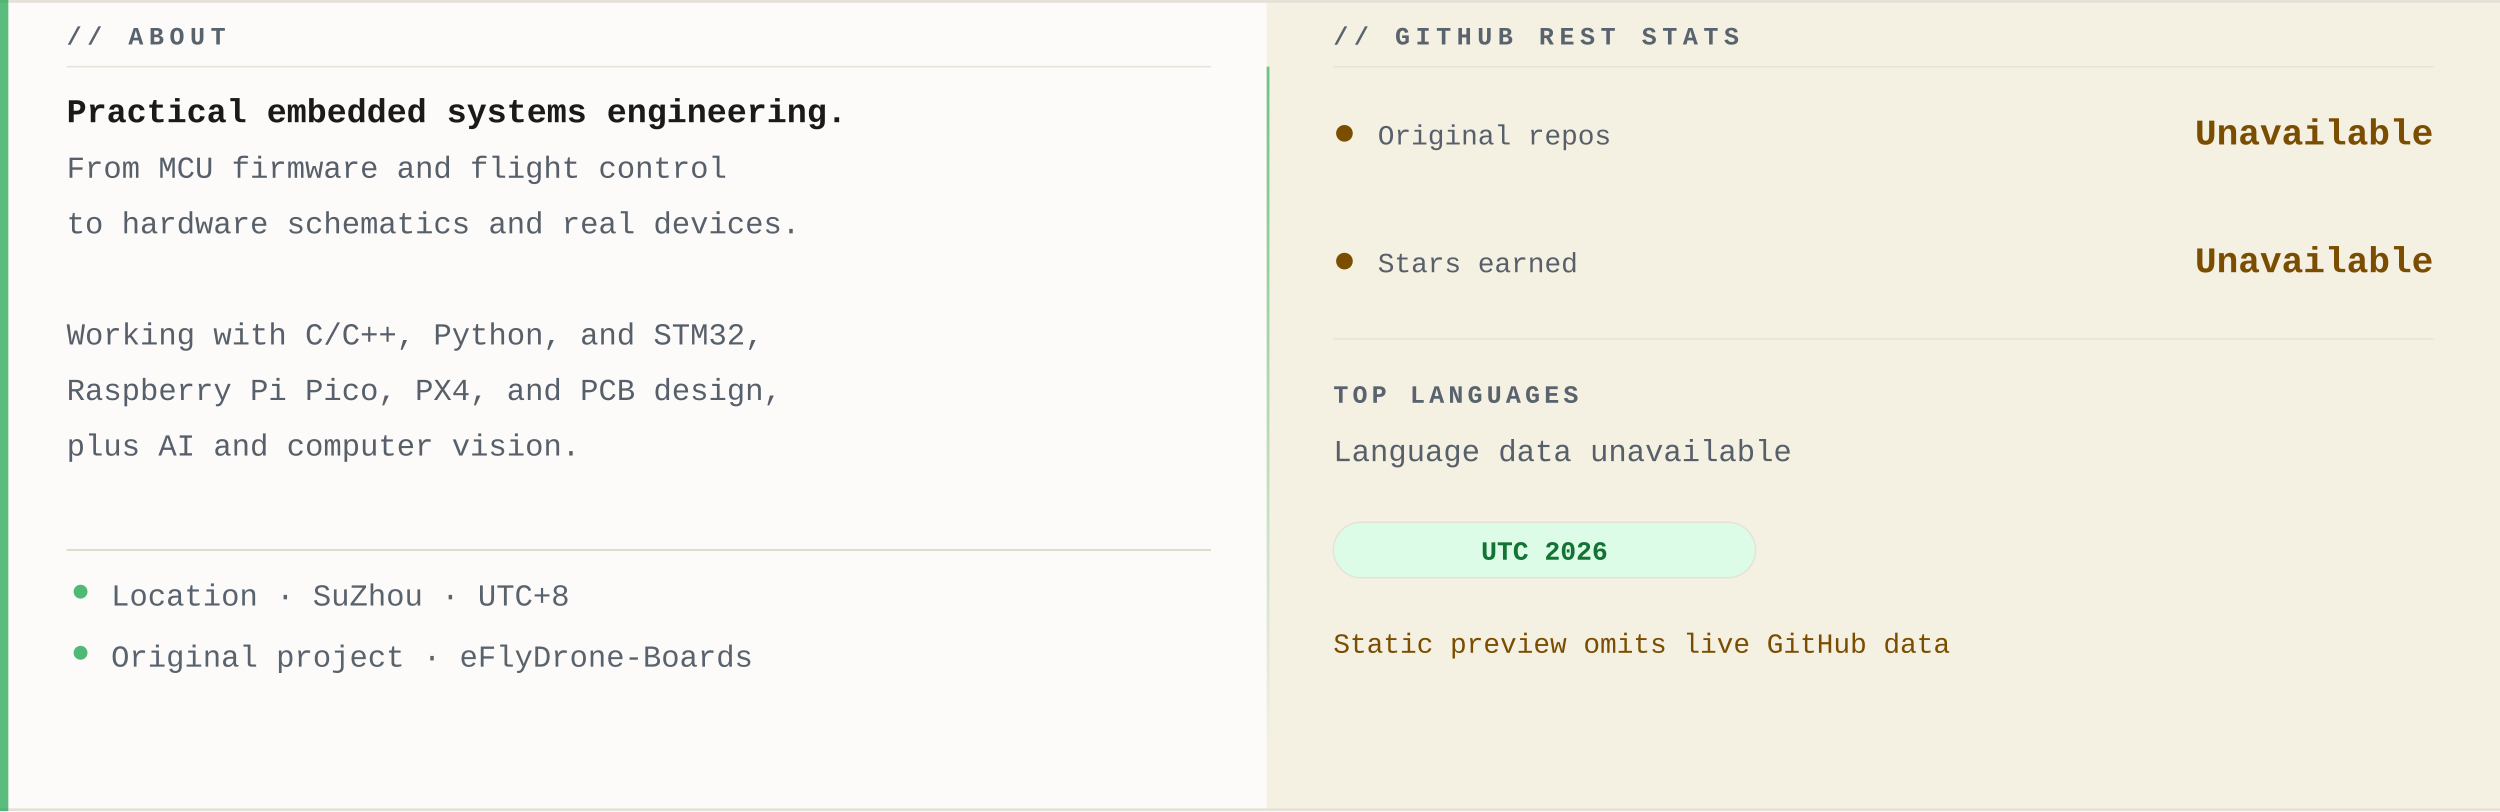
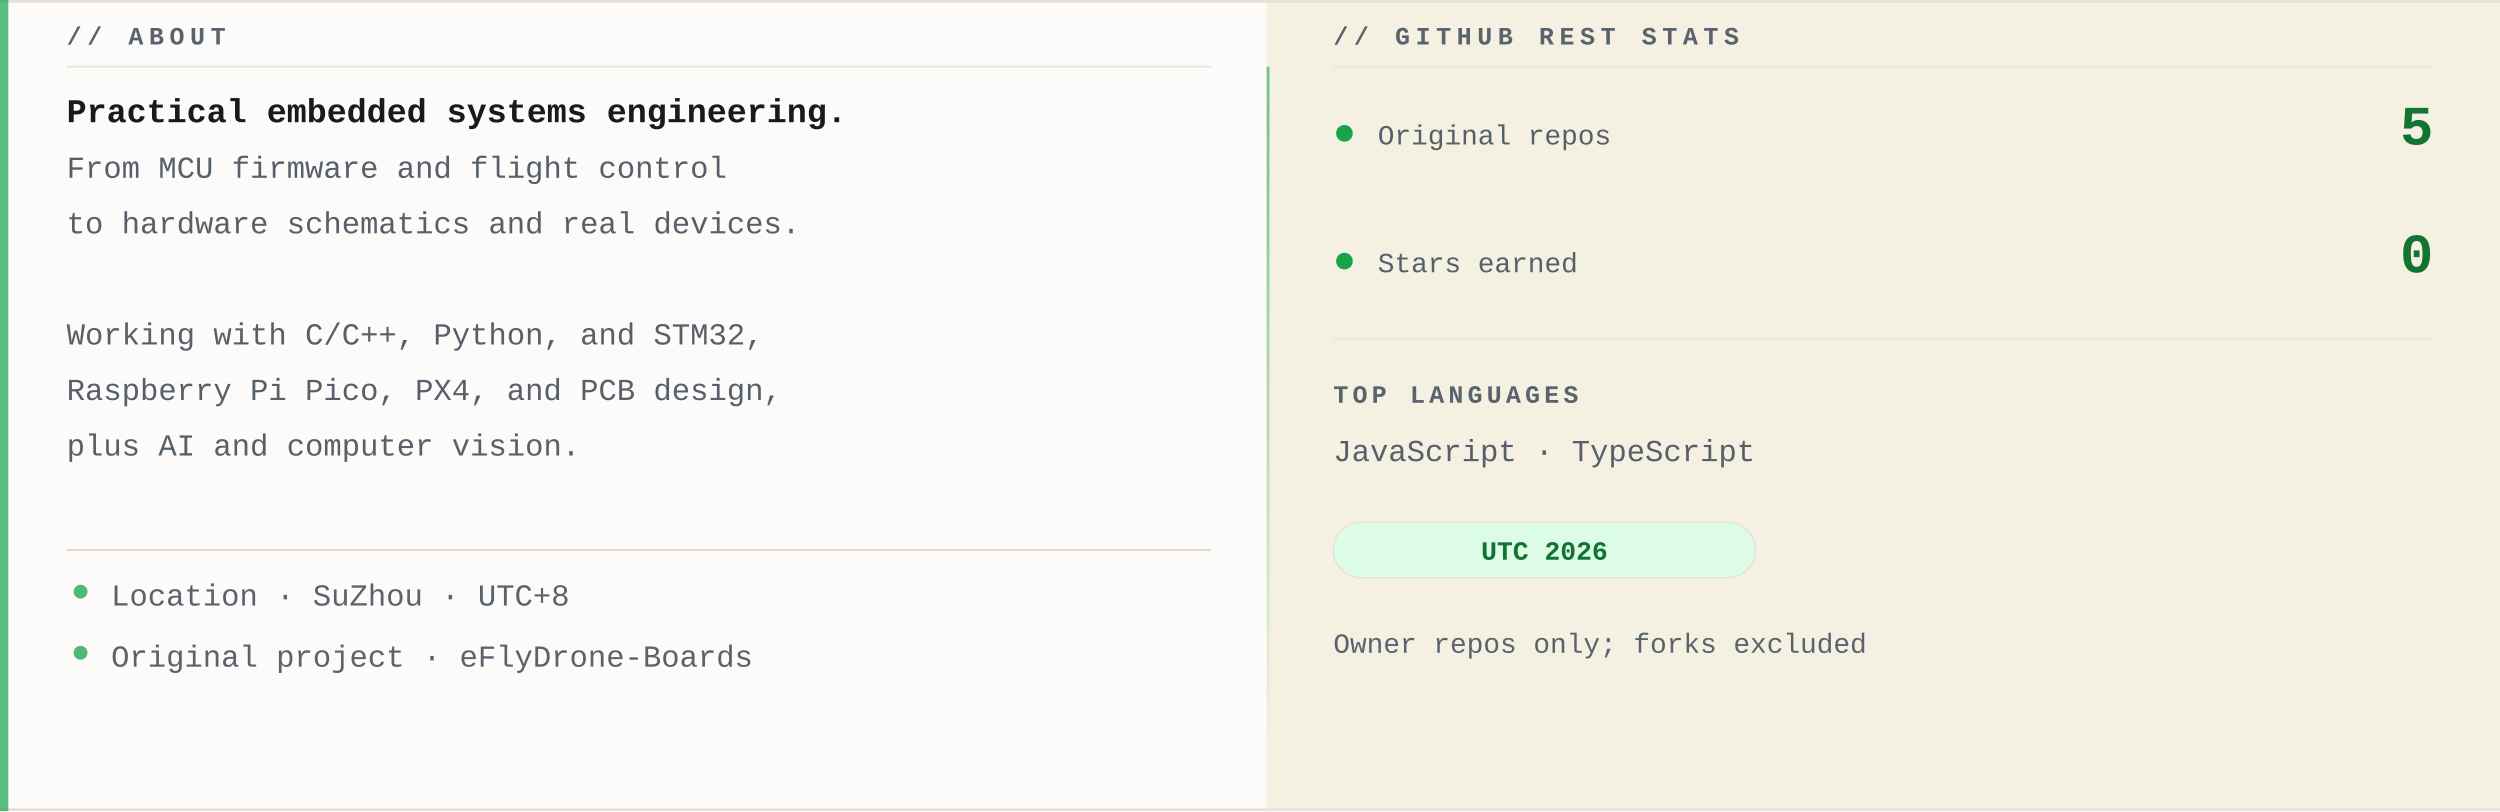
<svg xmlns="http://www.w3.org/2000/svg" width="900" height="292" viewBox="0 0 900 292" role="img" aria-labelledby="title desc">
  <defs>
    <linearGradient id="divider" x1="0" x2="0" y2="1">
      <stop stop-color="#16a34a" stop-opacity=".6" />
      <stop offset="1" stop-color="#16a34a" stop-opacity="0" />
    </linearGradient>
  </defs>
  <rect width="900" height="292" fill="#fcfbf9" />
  <rect x="456" width="444" height="292" fill="#f0ead6" opacity=".65" />
  <path d="M0 .5H900M0 291.5H900" stroke="#e5e1d8" stroke-width="1" />
  <text x="24" y="16" font-family="'Courier New', Consolas, monospace" font-size="9" font-weight="700" letter-spacing="2" fill="#59636e">// ABOUT</text>
  <path d="M24 24H436" stroke="#e5e1d8" stroke-width=".5" />
  <text x="24" y="44" font-family="'Courier New', Consolas, monospace" font-size="12" font-weight="700" fill="#1a1a1a">Practical embedded systems engineering.</text>
  <text x="24" y="64" font-family="'Courier New', Consolas, monospace" font-size="11" font-weight="400" fill="#57606a">From MCU firmware and flight control</text>
  <text x="24" y="84" font-family="'Courier New', Consolas, monospace" font-size="11" font-weight="400" fill="#57606a">to hardware schematics and real devices.</text>
  <text x="24" y="124" font-family="'Courier New', Consolas, monospace" font-size="11" font-weight="400" fill="#57606a">Working with C/C++, Python, and STM32,</text>
  <text x="24" y="144" font-family="'Courier New', Consolas, monospace" font-size="11" font-weight="400" fill="#57606a">Raspberry Pi Pico, PX4, and PCB design,</text>
  <text x="24" y="164" font-family="'Courier New', Consolas, monospace" font-size="11" font-weight="400" fill="#57606a">plus AI and computer vision.</text>
  <path d="M24 198H436" stroke="#d4cdbc" stroke-width=".5" />
  <circle cx="29" cy="213" r="2.5" fill="#16a34a" opacity=".75" />
  <text x="40" y="218" font-family="'Courier New', Consolas, monospace" font-size="11" fill="#59636e">Location · SuZhou · UTC+8</text>
  <circle cx="29" cy="235" r="2.5" fill="#16a34a" opacity=".75" />
  <text x="40" y="240" font-family="'Courier New', Consolas, monospace" font-size="11" fill="#59636e">Original project · eFlyDrone-Boards</text>
  <rect x="456" y="24" width="1" height="244" fill="url(#divider)" />
  <text x="480" y="16" font-family="'Courier New', Consolas, monospace" font-size="9" font-weight="700" letter-spacing="2" fill="#59636e">// GITHUB REST STATS</text>
  <path d="M480 24H876" stroke="#e5e1d8" stroke-width=".5" />
-   <circle cx="484" cy="48" r="3" fill="#7a4d00" />
+   <circle cx="484" cy="48" r="3" fill="#16a34a" />
  <text x="496" y="52" font-family="'Courier New', Consolas, monospace" font-size="10" fill="#57606a">Original repos</text>
-   <text x="876" y="52" text-anchor="end" font-family="'Courier New', Consolas, monospace" font-size="13" font-weight="700" fill="#7a4d00">Unavailable</text>
-   <circle cx="484" cy="94" r="3" fill="#7a4d00" />
+   <text x="876" y="52" text-anchor="end" font-family="'Courier New', Consolas, monospace" font-size="20" font-weight="700" fill="#137333">5</text>
+   <circle cx="484" cy="94" r="3" fill="#16a34a" />
  <text x="496" y="98" font-family="'Courier New', Consolas, monospace" font-size="10" fill="#57606a">Stars earned</text>
-   <text x="876" y="98" text-anchor="end" font-family="'Courier New', Consolas, monospace" font-size="13" font-weight="700" fill="#7a4d00">Unavailable</text>
+   <text x="876" y="98" text-anchor="end" font-family="'Courier New', Consolas, monospace" font-size="20" font-weight="700" fill="#137333">0</text>
  <path d="M480 122H876" stroke="#e5e1d8" stroke-width=".5" />
  <text x="480" y="145" font-family="'Courier New', Consolas, monospace" font-size="9" font-weight="700" letter-spacing="1.5" fill="#59636e">TOP LANGUAGES</text>
-   <text x="480" y="166" font-family="'Courier New', Consolas, monospace" font-size="11" fill="#57606a">Language data unavailable</text>
+   <text x="480" y="166" font-family="'Courier New', Consolas, monospace" font-size="11" fill="#57606a">JavaScript · TypeScript</text>
  <rect x="480" y="188" width="152" height="20" rx="10" fill="#dcfce7" stroke="#e5e1d8" stroke-width=".5" />
  <text x="556" y="201.5" text-anchor="middle" font-family="'Courier New', Consolas, monospace" font-size="9.5" font-weight="700" fill="#137333">UTC 2026</text>
-   <text x="480" y="235" font-family="'Courier New', Consolas, monospace" font-size="10" fill="#7a4d00">Static preview omits live GitHub data</text>
+   <text x="480" y="235" font-family="'Courier New', Consolas, monospace" font-size="10" fill="#59636e">Owner repos only; forks excluded</text>
  <rect width="3" height="292" fill="#16a34a" opacity=".7" />
</svg>
